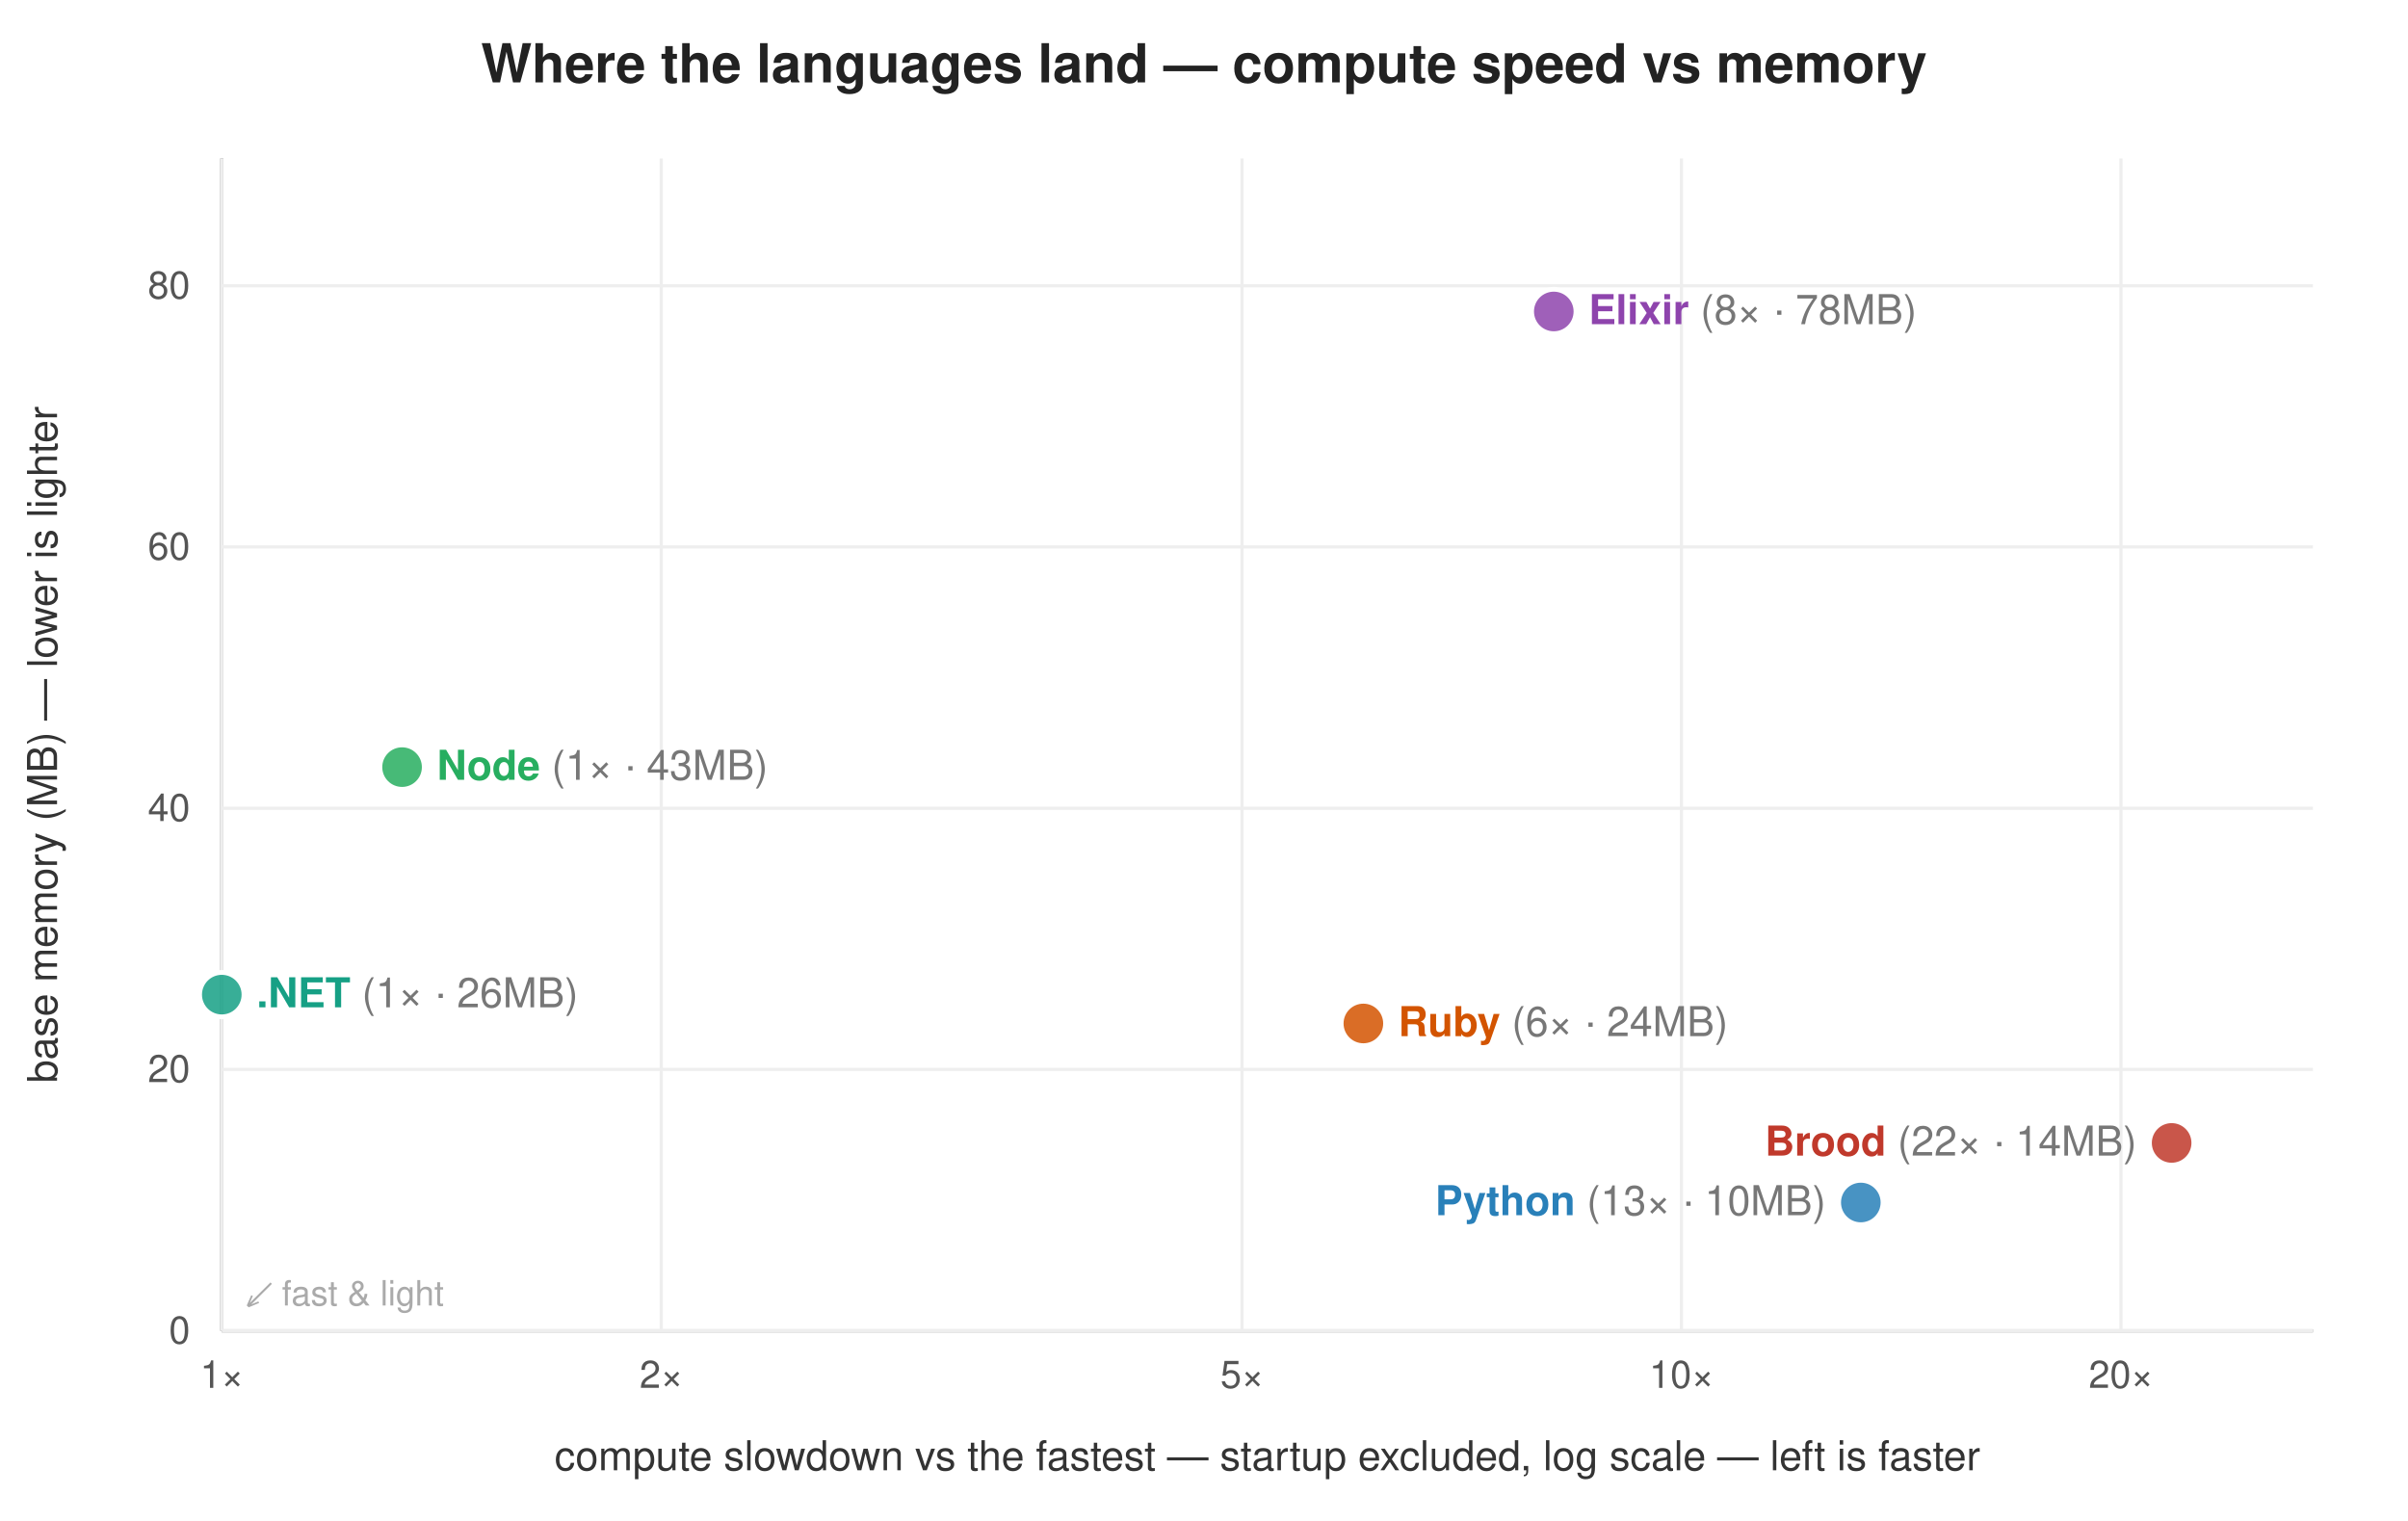
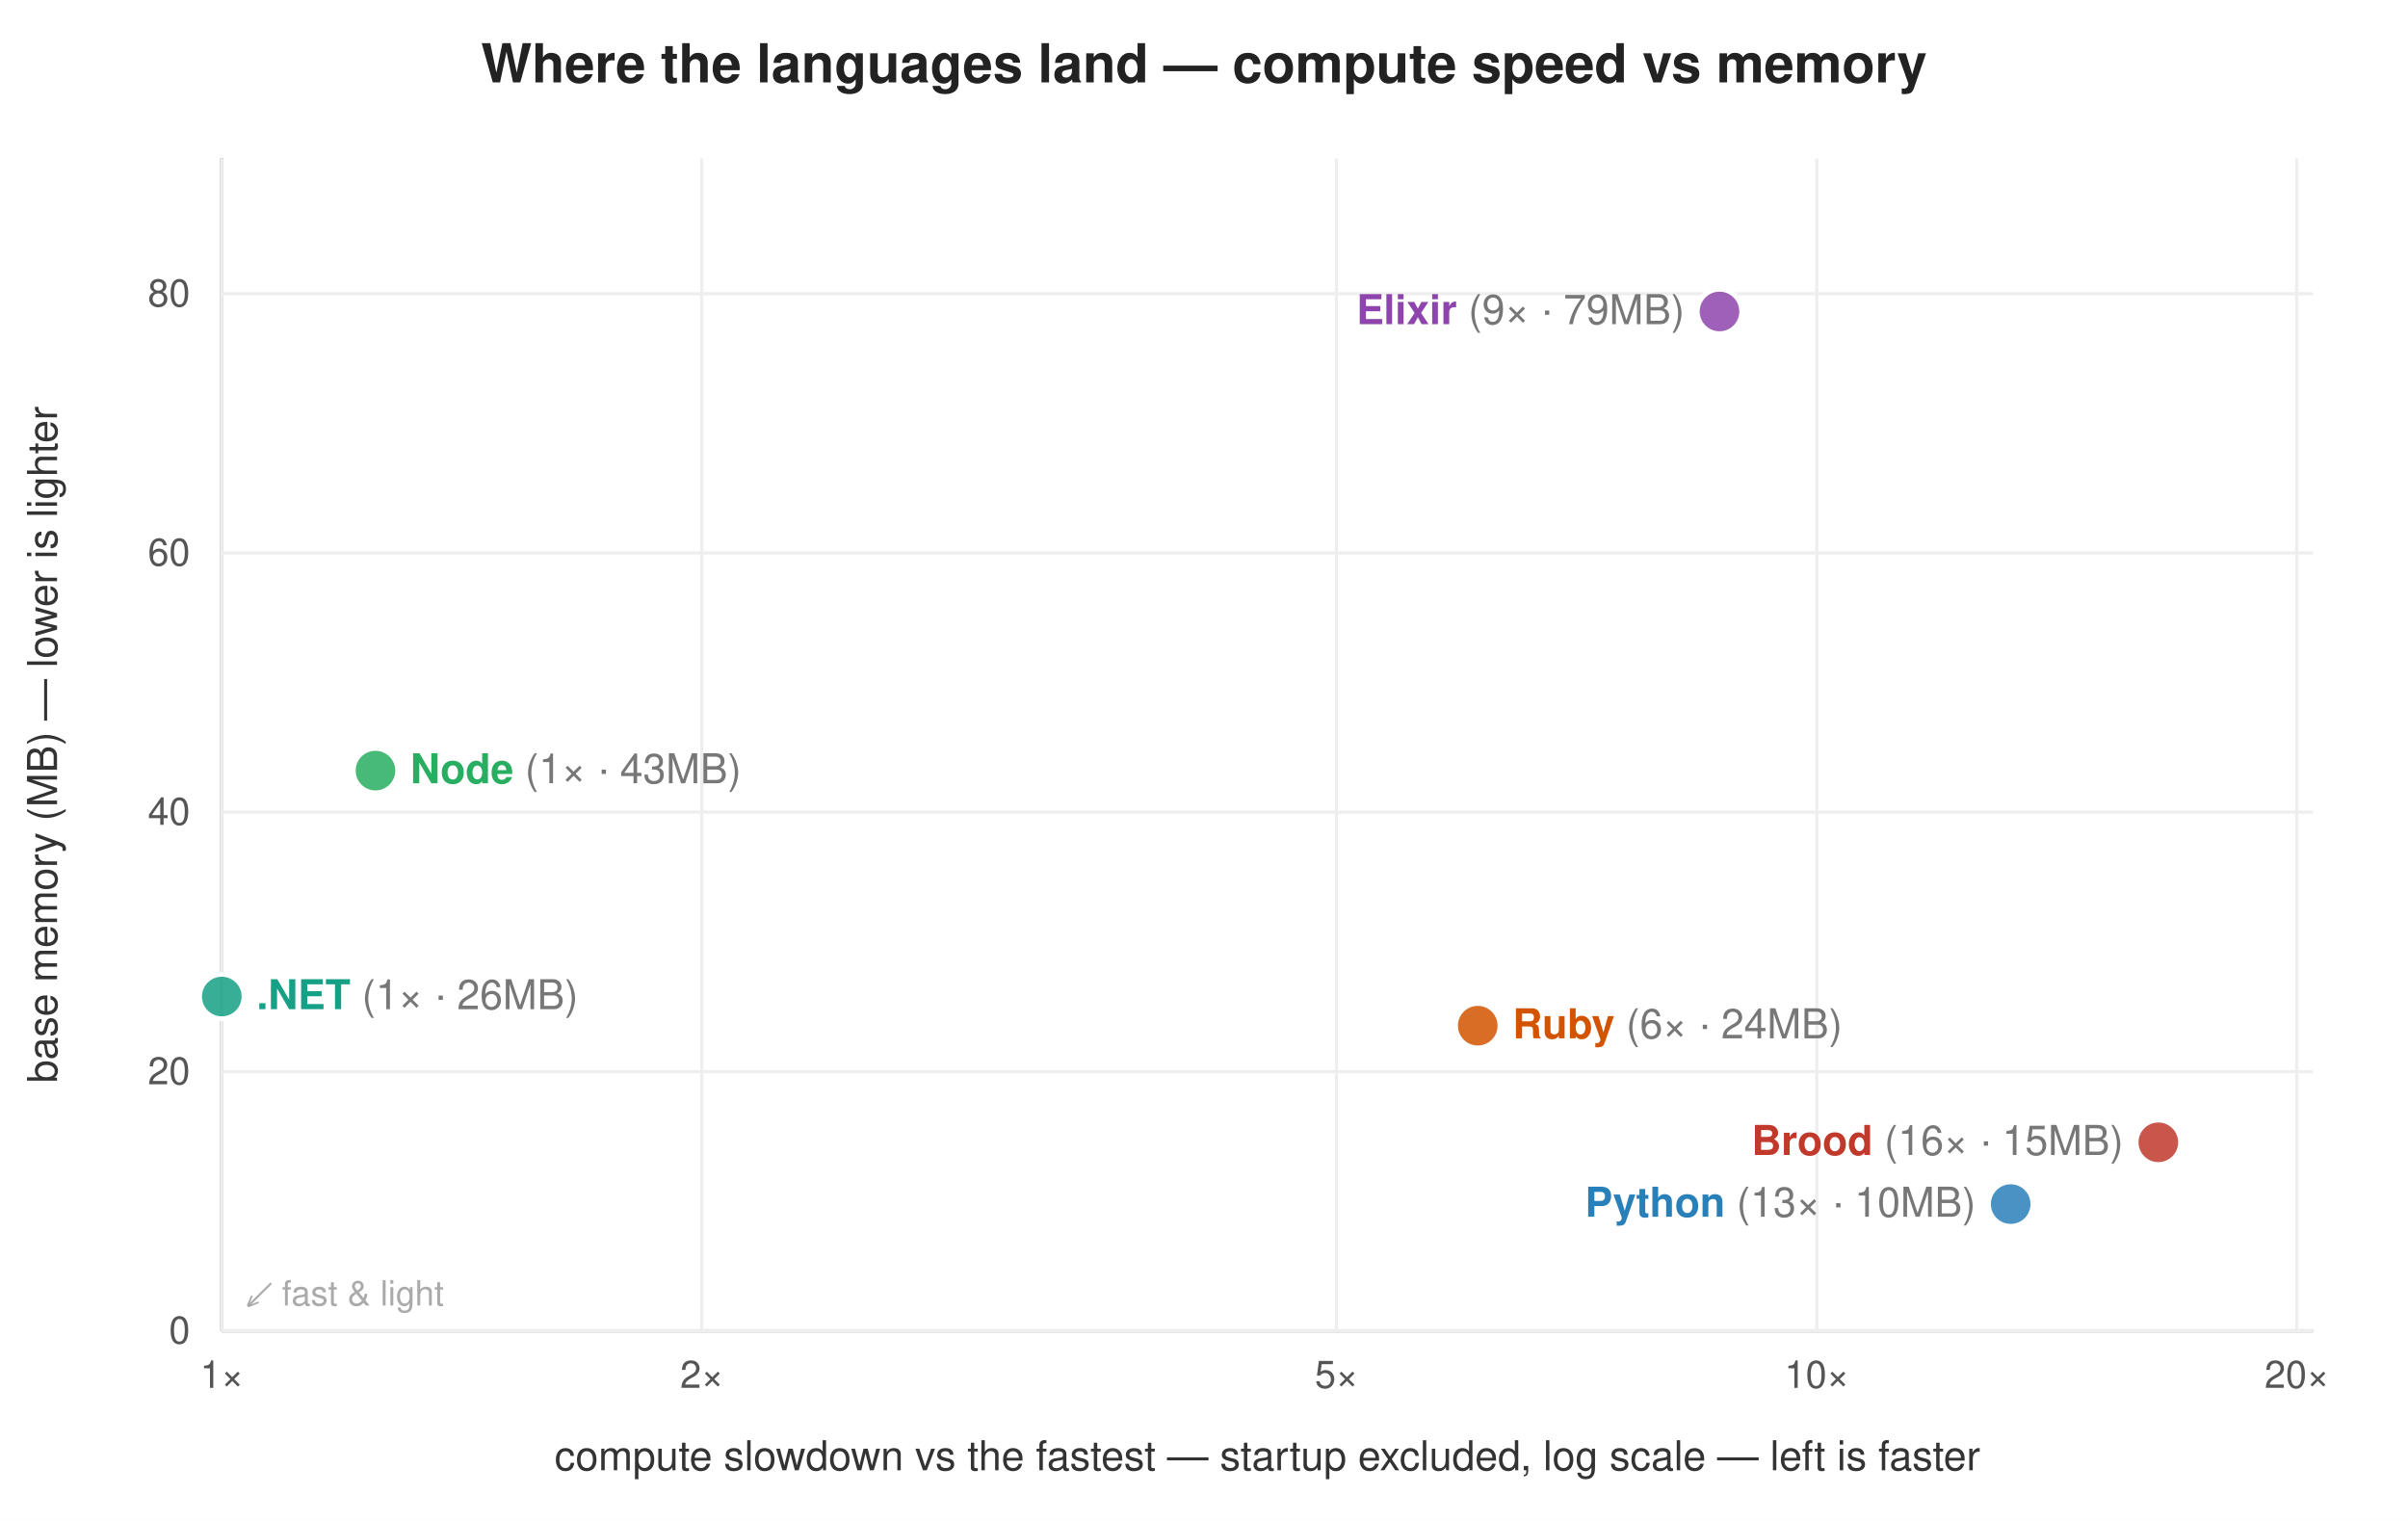
<svg xmlns="http://www.w3.org/2000/svg" width="760" height="480" viewBox="0 0 760 480" font-family="system-ui,Segoe UI,Helvetica,Arial,sans-serif">
  <rect width="760" height="480" fill="#ffffff" />
  <text x="380.0" y="26" text-anchor="middle" font-size="17" font-weight="700" fill="#222">Where the languages land — compute speed vs memory</text>
  <line x1="70" y1="420" x2="730" y2="420" stroke="#888" stroke-width="1" />
  <line x1="70" y1="50" x2="70" y2="420" stroke="#888" stroke-width="1" />
  <line x1="70.0" y1="50" x2="70.0" y2="420" stroke="#eee" stroke-width="1" />
  <text x="70.0" y="438" text-anchor="middle" font-size="12" fill="#555">1×</text>
-   <line x1="208.7" y1="50" x2="208.7" y2="420" stroke="#eee" stroke-width="1" />
-   <text x="208.7" y="438" text-anchor="middle" font-size="12" fill="#555">2×</text>
-   <line x1="392.0" y1="50" x2="392.0" y2="420" stroke="#eee" stroke-width="1" />
-   <text x="392.0" y="438" text-anchor="middle" font-size="12" fill="#555">5×</text>
-   <line x1="530.7" y1="50" x2="530.7" y2="420" stroke="#eee" stroke-width="1" />
-   <text x="530.7" y="438" text-anchor="middle" font-size="12" fill="#555">10×</text>
-   <line x1="669.4" y1="50" x2="669.4" y2="420" stroke="#eee" stroke-width="1" />
-   <text x="669.4" y="438" text-anchor="middle" font-size="12" fill="#555">20×</text>
+   <line x1="221.5" y1="50" x2="221.5" y2="420" stroke="#eee" stroke-width="1" />
+   <text x="221.5" y="438" text-anchor="middle" font-size="12" fill="#555">2×</text>
+   <line x1="421.8" y1="50" x2="421.8" y2="420" stroke="#eee" stroke-width="1" />
+   <text x="421.8" y="438" text-anchor="middle" font-size="12" fill="#555">5×</text>
+   <line x1="573.4" y1="50" x2="573.4" y2="420" stroke="#eee" stroke-width="1" />
+   <text x="573.4" y="438" text-anchor="middle" font-size="12" fill="#555">10×</text>
+   <line x1="724.9" y1="50" x2="724.9" y2="420" stroke="#eee" stroke-width="1" />
+   <text x="724.9" y="438" text-anchor="middle" font-size="12" fill="#555">20×</text>
  <line x1="70" y1="420.0" x2="730" y2="420.0" stroke="#eee" stroke-width="1" />
  <text x="60" y="424.0" text-anchor="end" font-size="12" fill="#555">0</text>
-   <line x1="70" y1="337.5" x2="730" y2="337.5" stroke="#eee" stroke-width="1" />
-   <text x="60" y="341.5" text-anchor="end" font-size="12" fill="#555">20</text>
-   <line x1="70" y1="255.1" x2="730" y2="255.1" stroke="#eee" stroke-width="1" />
-   <text x="60" y="259.1" text-anchor="end" font-size="12" fill="#555">40</text>
-   <line x1="70" y1="172.6" x2="730" y2="172.6" stroke="#eee" stroke-width="1" />
-   <text x="60" y="176.6" text-anchor="end" font-size="12" fill="#555">60</text>
-   <line x1="70" y1="90.2" x2="730" y2="90.2" stroke="#eee" stroke-width="1" />
-   <text x="60" y="94.2" text-anchor="end" font-size="12" fill="#555">80</text>
+   <line x1="70" y1="338.2" x2="730" y2="338.2" stroke="#eee" stroke-width="1" />
+   <text x="60" y="342.2" text-anchor="end" font-size="12" fill="#555">20</text>
+   <line x1="70" y1="256.3" x2="730" y2="256.3" stroke="#eee" stroke-width="1" />
+   <text x="60" y="260.3" text-anchor="end" font-size="12" fill="#555">40</text>
+   <line x1="70" y1="174.5" x2="730" y2="174.5" stroke="#eee" stroke-width="1" />
+   <text x="60" y="178.5" text-anchor="end" font-size="12" fill="#555">60</text>
+   <line x1="70" y1="92.7" x2="730" y2="92.7" stroke="#eee" stroke-width="1" />
+   <text x="60" y="96.7" text-anchor="end" font-size="12" fill="#555">80</text>
  <text x="400.0" y="464" text-anchor="middle" font-size="13" fill="#333">compute slowdown vs the fastest — startup excluded, log scale — left is faster</text>
  <text x="18" y="235.0" text-anchor="middle" font-size="13" fill="#333" transform="rotate(-90 18 235.0)">base memory (MB) — lower is lighter</text>
  <text x="78" y="412" font-size="11" fill="#aaa">↙ fast &amp; light</text>
-   <circle cx="587.3" cy="379.5" r="7" fill="#2980b9" fill-opacity="0.85" stroke="#fff" stroke-width="1.5" />
-   <text x="576.3" y="383.5" text-anchor="end" font-size="13" font-weight="600" fill="#2980b9">Python <tspan font-weight="400" fill="#777">(13× · 10MB)</tspan>
+   <circle cx="634.6" cy="380.0" r="7" fill="#2980b9" fill-opacity="0.85" stroke="#fff" stroke-width="1.5" />
+   <text x="623.6" y="384.0" text-anchor="end" font-size="13" font-weight="600" fill="#2980b9">Python <tspan font-weight="400" fill="#777">(13× · 10MB)</tspan>
  </text>
-   <circle cx="685.4" cy="360.7" r="7" fill="#c0392b" fill-opacity="0.85" stroke="#fff" stroke-width="1.5" />
-   <text x="674.4" y="364.7" text-anchor="end" font-size="13" font-weight="600" fill="#c0392b">Brood <tspan font-weight="400" fill="#777">(22× · 14MB)</tspan>
+   <circle cx="681.2" cy="360.5" r="7" fill="#c0392b" fill-opacity="0.85" stroke="#fff" stroke-width="1.5" />
+   <text x="670.2" y="364.5" text-anchor="end" font-size="13" font-weight="600" fill="#c0392b">Brood <tspan font-weight="400" fill="#777">(16× · 15MB)</tspan>
  </text>
-   <circle cx="430.3" cy="323.0" r="7" fill="#d35400" fill-opacity="0.85" stroke="#fff" stroke-width="1.5" />
-   <text x="441.3" y="327.0" text-anchor="start" font-size="13" font-weight="600" fill="#d35400">Ruby <tspan font-weight="400" fill="#777">(6× · 24MB)</tspan>
+   <circle cx="466.4" cy="323.7" r="7" fill="#d35400" fill-opacity="0.85" stroke="#fff" stroke-width="1.5" />
+   <text x="477.4" y="327.7" text-anchor="start" font-size="13" font-weight="600" fill="#d35400">Ruby <tspan font-weight="400" fill="#777">(6× · 24MB)</tspan>
  </text>
-   <circle cx="70.0" cy="313.9" r="7" fill="#16a085" fill-opacity="0.85" stroke="#fff" stroke-width="1.5" />
-   <text x="81.0" y="317.9" text-anchor="start" font-size="13" font-weight="600" fill="#16a085">.NET <tspan font-weight="400" fill="#777">(1× · 26MB)</tspan>
+   <circle cx="70.0" cy="314.5" r="7" fill="#16a085" fill-opacity="0.85" stroke="#fff" stroke-width="1.5" />
+   <text x="81.0" y="318.5" text-anchor="start" font-size="13" font-weight="600" fill="#16a085">.NET <tspan font-weight="400" fill="#777">(1× · 26MB)</tspan>
  </text>
-   <circle cx="126.9" cy="242.1" r="7" fill="#27ae60" fill-opacity="0.85" stroke="#fff" stroke-width="1.5" />
-   <text x="137.9" y="246.1" text-anchor="start" font-size="13" font-weight="600" fill="#27ae60">Node <tspan font-weight="400" fill="#777">(1× · 43MB)</tspan>
+   <circle cx="118.5" cy="243.2" r="7" fill="#27ae60" fill-opacity="0.85" stroke="#fff" stroke-width="1.5" />
+   <text x="129.5" y="247.2" text-anchor="start" font-size="13" font-weight="600" fill="#27ae60">Node <tspan font-weight="400" fill="#777">(1× · 43MB)</tspan>
  </text>
-   <circle cx="490.4" cy="98.3" r="7" fill="#8e44ad" fill-opacity="0.85" stroke="#fff" stroke-width="1.5" />
-   <text x="501.4" y="102.3" text-anchor="start" font-size="13" font-weight="600" fill="#8e44ad">Elixir <tspan font-weight="400" fill="#777">(8× · 78MB)</tspan>
+   <circle cx="542.7" cy="98.3" r="7" fill="#8e44ad" fill-opacity="0.85" stroke="#fff" stroke-width="1.5" />
+   <text x="531.7" y="102.3" text-anchor="end" font-size="13" font-weight="600" fill="#8e44ad">Elixir <tspan font-weight="400" fill="#777">(9× · 79MB)</tspan>
  </text>
</svg>
